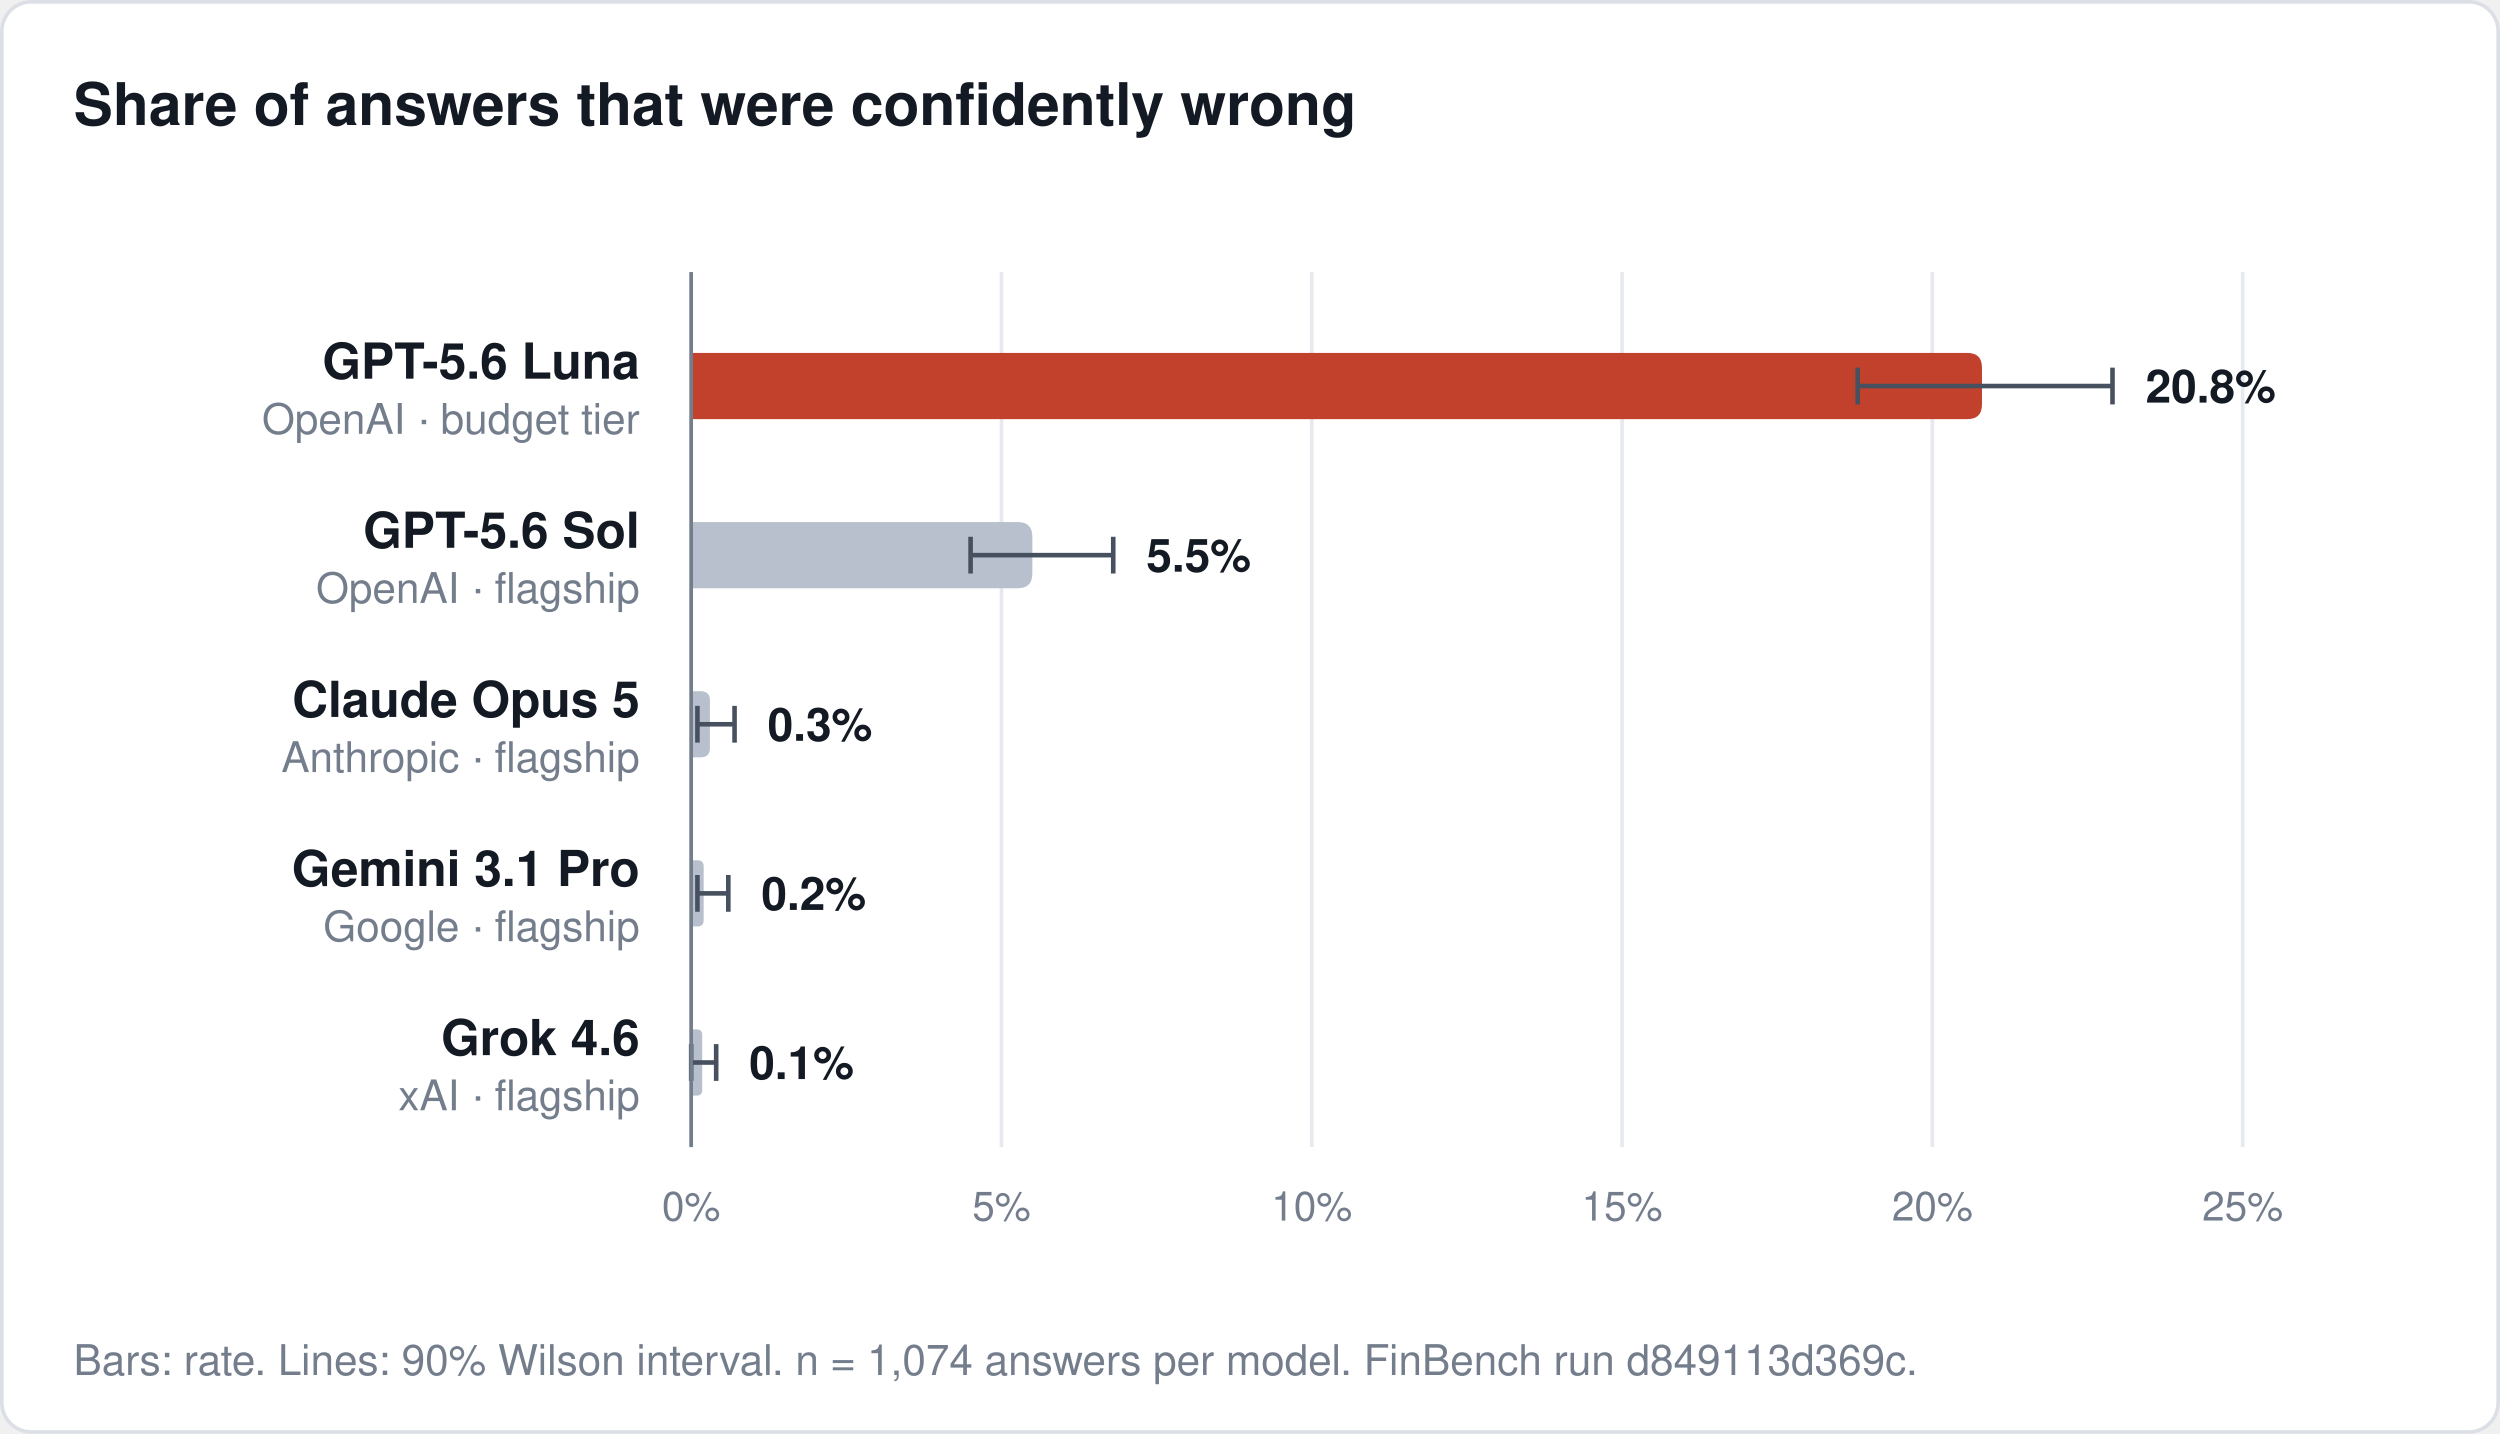
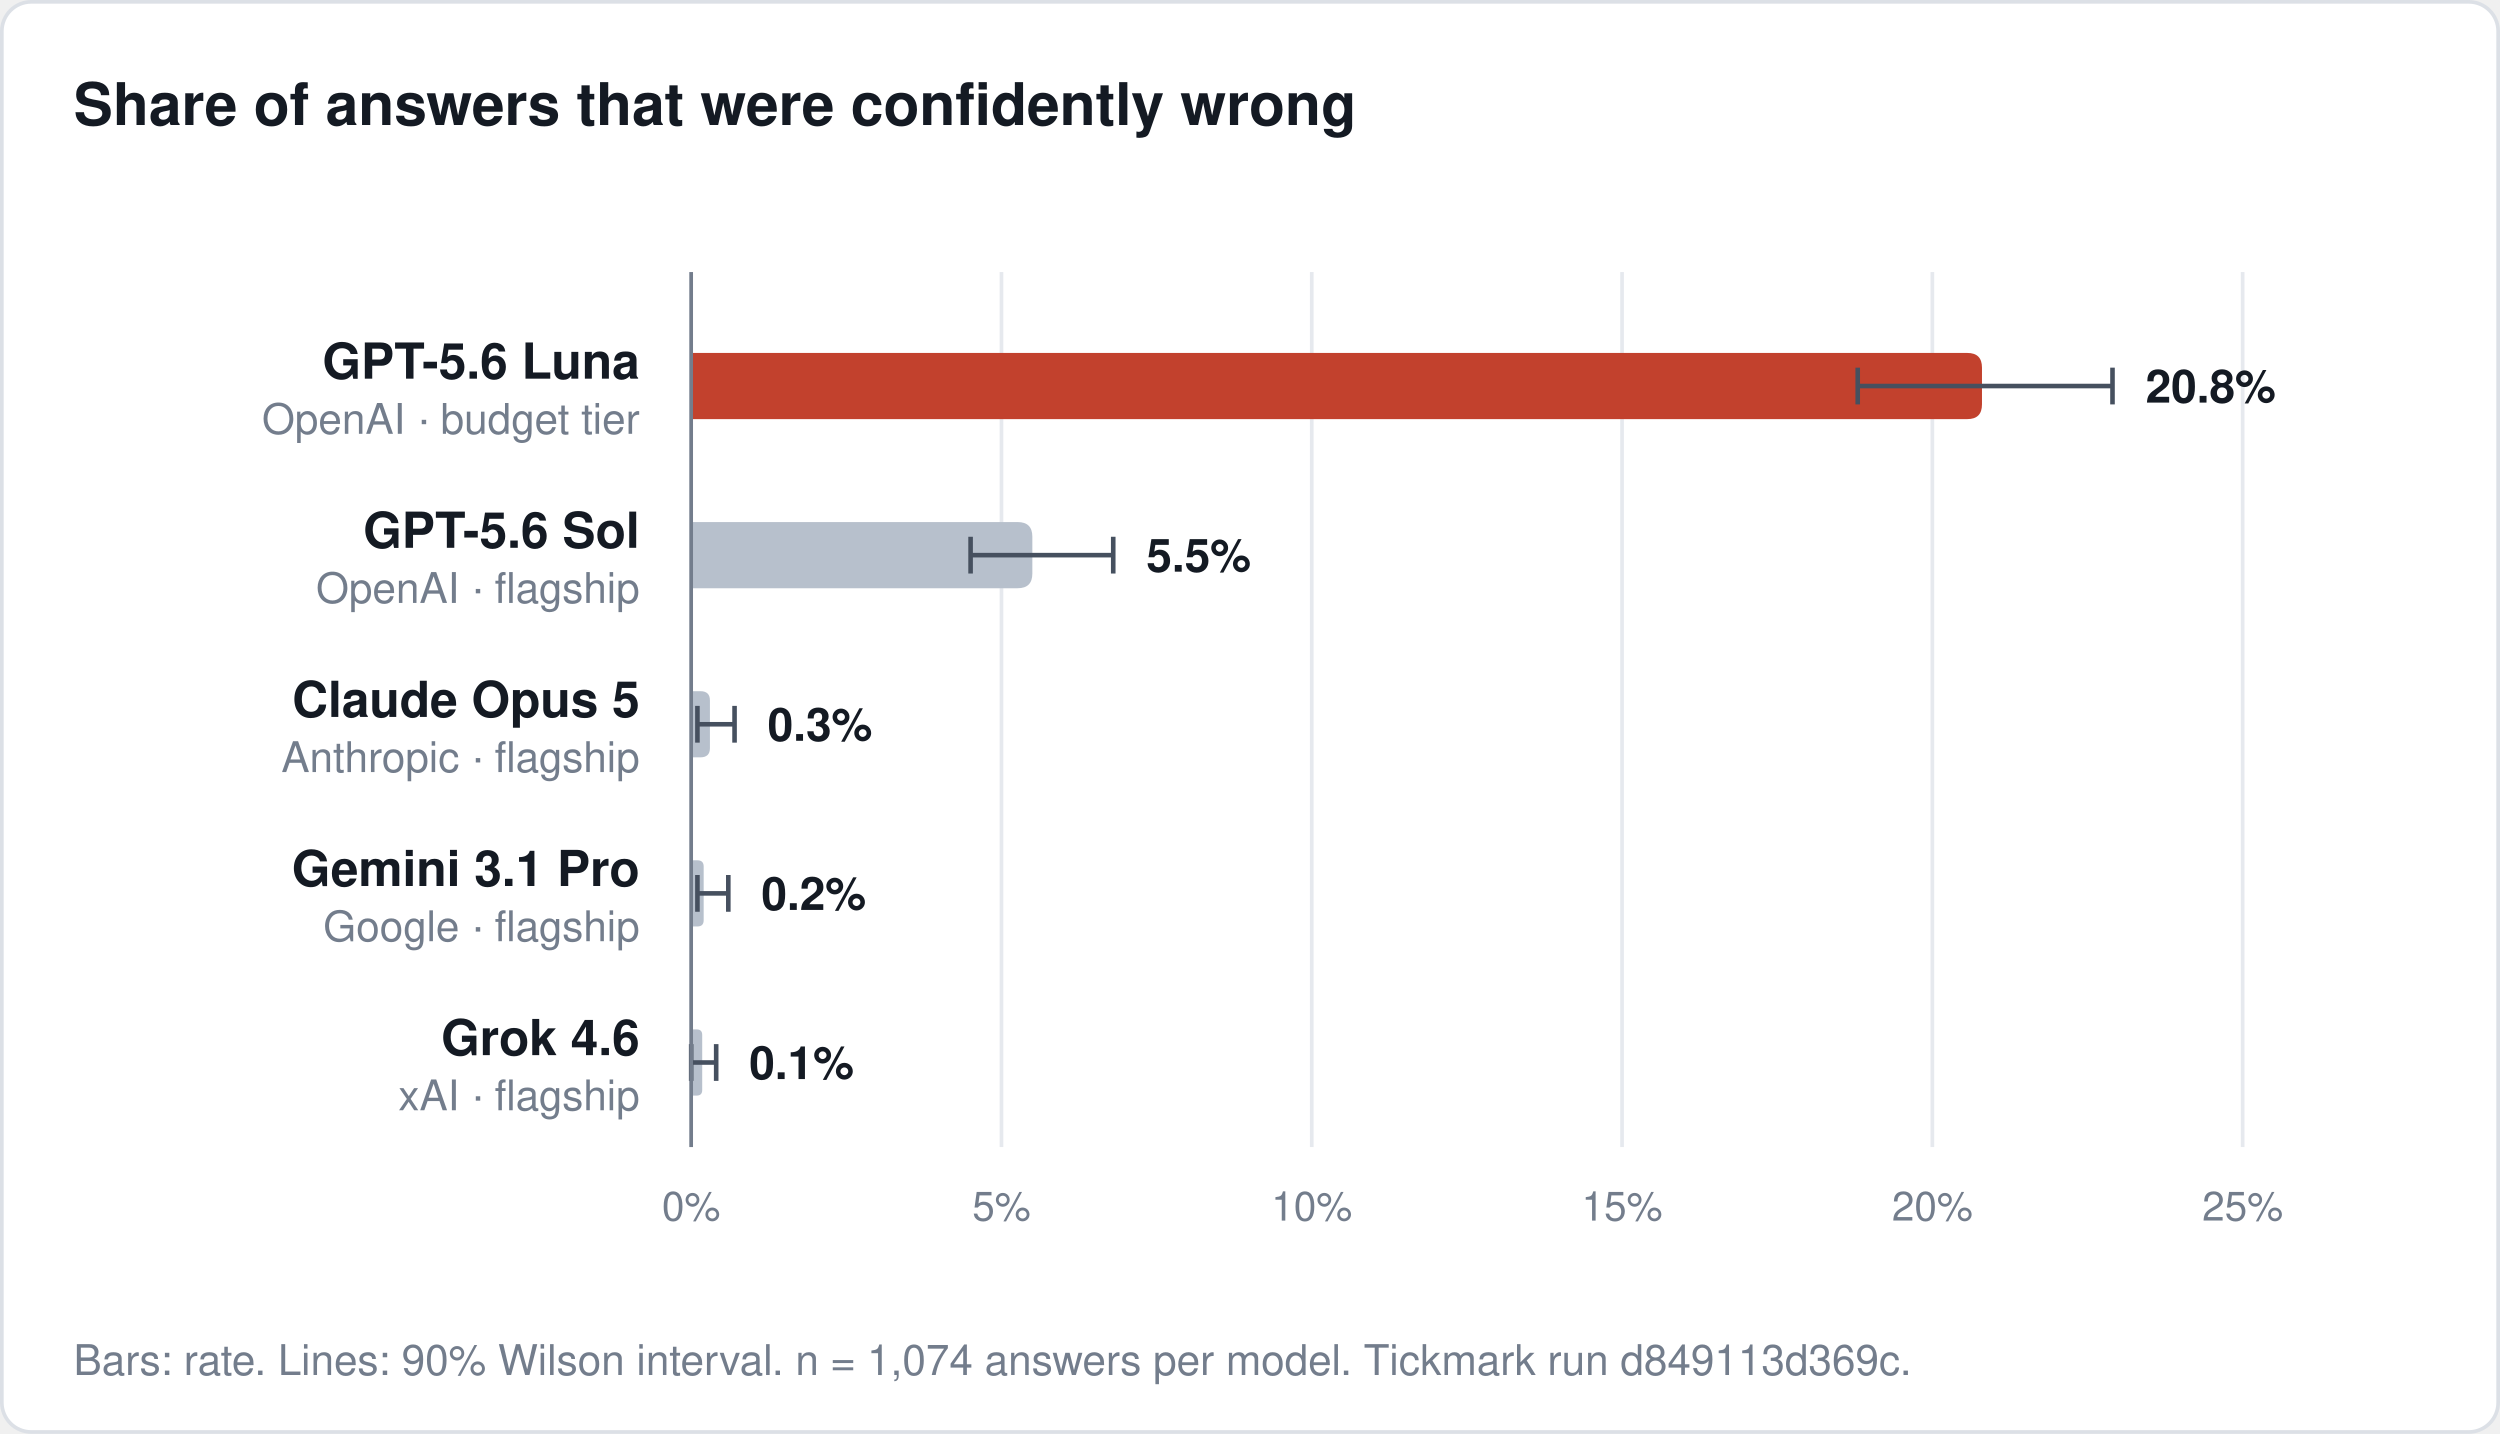
<svg xmlns="http://www.w3.org/2000/svg" viewBox="0 0 680 390" width="680" height="390">
  <style>
text{font-family:-apple-system,"Segoe UI",Helvetica,Arial,sans-serif}
.grid{stroke:#E6E9EE;stroke-width:1}.axis,.thresh{stroke:#737D8C;stroke-width:1}
.tick{fill:#737D8C;font-size:11px}.lab{fill:#141A23;font-size:13.5px;font-weight:600}
.fewt{fill:#46505F}.sub{fill:#737D8C;font-size:11.5px}.val,.valhot{fill:#141A23;font-size:12.5px;font-weight:600}
.bar{fill:#B7C0CC}.bar.hot{fill:#C2412D}.ci{stroke:#46505F;stroke-width:1.25}.hit{fill:none}
.stem{stroke:#B7C0CC;stroke-width:2}.dot{stroke:#FFFFFF;stroke-width:2}.dot.right{fill:#2F6DB5}.dot.wrong{fill:#C2412D}
.few{opacity:.55}.ttl{fill:#141A23;font-size:16px;font-weight:700}.cap{fill:#737D8C;font-size:11.5px}
</style>
  <rect x="0.5" y="0.5" width="679" height="389" rx="8" fill="#FFFFFF" stroke="#DCE0E6" />
  <text x="20" y="34" class="ttl">Share of answers that were confidently wrong</text>
  <g transform="translate(20,52)">
    <line x1="168.0" y1="22" x2="168.0" y2="260" class="grid" />
    <text x="168.0" y="280" class="tick" text-anchor="middle">0%</text>
    <line x1="252.4" y1="22" x2="252.4" y2="260" class="grid" />
    <text x="252.4" y="280" class="tick" text-anchor="middle">5%</text>
    <line x1="336.8" y1="22" x2="336.8" y2="260" class="grid" />
    <text x="336.8" y="280" class="tick" text-anchor="middle">10%</text>
    <line x1="421.2" y1="22" x2="421.2" y2="260" class="grid" />
    <text x="421.2" y="280" class="tick" text-anchor="middle">15%</text>
    <line x1="505.6" y1="22" x2="505.6" y2="260" class="grid" />
    <text x="505.6" y="280" class="tick" text-anchor="middle">20%</text>
    <line x1="590.0" y1="22" x2="590.0" y2="260" class="grid" />
    <text x="590.0" y="280" class="tick" text-anchor="middle">25%</text>
    <g class="mark" tabindex="0" data-tip="GPT-5.6 Luna: 20.8% confidently wrong (223 of 1,074 answers). 90% interval 18.8–22.9%. Numeric accuracy 2.5%.">
      <rect x="164" y="32.0" width="430" height="42" class="hit" />
      <path d="M168.0,44.0 H515.1 Q519.1,44.0 519.1,48.0 V58.0 Q519.1,62.0 515.1,62.0 H168.0 Z" class="bar hot" />
      <line x1="485.3" y1="53.0" x2="554.6" y2="53.0" class="ci" />
      <line x1="485.3" y1="48.0" x2="485.3" y2="58.0" class="ci" />
      <line x1="554.6" y1="48.0" x2="554.6" y2="58.0" class="ci" />
    </g>
    <text x="154" y="51.0" class="lab" text-anchor="end">GPT-5.6 Luna</text>
    <text x="154" y="66.0" class="sub" text-anchor="end">OpenAI · budget tier</text>
    <text x="563.6" y="57.5" class="val valhot">20.8%</text>
    <g class="mark" tabindex="0" data-tip="GPT-5.6 Sol: 5.5% confidently wrong (59 of 1,074 answers). 90% interval 4.5–6.8%. Numeric accuracy 11.5%.">
      <rect x="164" y="78.0" width="430" height="42" class="hit" />
      <path d="M168.0,90.0 H256.8 Q260.8,90.0 260.8,94.0 V104.0 Q260.8,108.0 256.8,108.0 H168.0 Z" class="bar" />
      <line x1="244.0" y1="99.0" x2="282.8" y2="99.0" class="ci" />
      <line x1="244.0" y1="94.0" x2="244.0" y2="104.0" class="ci" />
      <line x1="282.8" y1="94.0" x2="282.8" y2="104.0" class="ci" />
    </g>
    <text x="154" y="97.0" class="lab" text-anchor="end">GPT-5.6 Sol</text>
    <text x="154" y="112.0" class="sub" text-anchor="end">OpenAI · flagship</text>
    <text x="291.8" y="103.5" class="val">5.5%</text>
    <g class="mark" tabindex="0" data-tip="Claude Opus 5: 0.3% confidently wrong (3 of 1,074 answers). 90% interval 0.1–0.7%. Numeric accuracy 9.2%.">
      <rect x="164" y="124.0" width="430" height="42" class="hit" />
      <path d="M168.0,136.0 H170.5 Q173.1,136.0 173.1,138.5 V151.5 Q173.1,154.0 170.5,154.0 H168.0 Z" class="bar" />
      <line x1="169.7" y1="145.0" x2="179.8" y2="145.0" class="ci" />
      <line x1="169.7" y1="140.0" x2="169.7" y2="150.0" class="ci" />
      <line x1="179.8" y1="140.0" x2="179.8" y2="150.0" class="ci" />
    </g>
    <text x="154" y="143.0" class="lab" text-anchor="end">Claude Opus 5</text>
    <text x="154" y="158.0" class="sub" text-anchor="end">Anthropic · flagship</text>
    <text x="188.8" y="149.5" class="val">0.3%</text>
    <g class="mark" tabindex="0" data-tip="Gemini 3.1 Pro: 0.2% confidently wrong (2 of 1,074 answers). 90% interval 0.1–0.6%. Numeric accuracy 2.5%.">
      <rect x="164" y="170.0" width="430" height="42" class="hit" />
      <path d="M168.0,182.0 H169.7 Q171.4,182.0 171.4,183.7 V198.3 Q171.4,200.0 169.7,200.0 H168.0 Z" class="bar" />
      <line x1="169.7" y1="191.0" x2="178.1" y2="191.0" class="ci" />
      <line x1="169.7" y1="186.0" x2="169.7" y2="196.0" class="ci" />
      <line x1="178.1" y1="186.0" x2="178.1" y2="196.0" class="ci" />
    </g>
    <text x="154" y="189.0" class="lab" text-anchor="end">Gemini 3.1 Pro</text>
    <text x="154" y="204.0" class="sub" text-anchor="end">Google · flagship</text>
    <text x="187.1" y="195.5" class="val">0.2%</text>
    <g class="mark" tabindex="0" data-tip="Grok 4.6: 0.1% confidently wrong (1 of 1,074 answers). 90% interval 0.0–0.4%. Numeric accuracy 4.4%.">
      <rect x="164" y="216.0" width="430" height="42" class="hit" />
      <path d="M168.0,228.0 H169.5 Q171.0,228.0 171.0,229.5 V244.5 Q171.0,246.0 169.5,246.0 H168.0 Z" class="bar" />
      <line x1="168.0" y1="237.0" x2="174.8" y2="237.0" class="ci" />
      <line x1="168.0" y1="232.0" x2="168.0" y2="242.0" class="ci" />
      <line x1="174.8" y1="232.0" x2="174.8" y2="242.0" class="ci" />
    </g>
    <text x="154" y="235.0" class="lab" text-anchor="end">Grok 4.6</text>
    <text x="154" y="250.0" class="sub" text-anchor="end">xAI · flagship</text>
    <text x="183.8" y="241.5" class="val">0.1%</text>
    <line x1="168.0" y1="22" x2="168.0" y2="260" class="axis" />
  </g>
-   <text x="20" y="374" class="cap">Bars: rate. Lines: 90% Wilson interval. n = 1,074 answers per model. FinBench run d849113d369c.</text>
+   <text x="20" y="374" class="cap">Bars: rate. Lines: 90% Wilson interval. n = 1,074 answers per model. Tickmark run d849113d369c.</text>
</svg>
